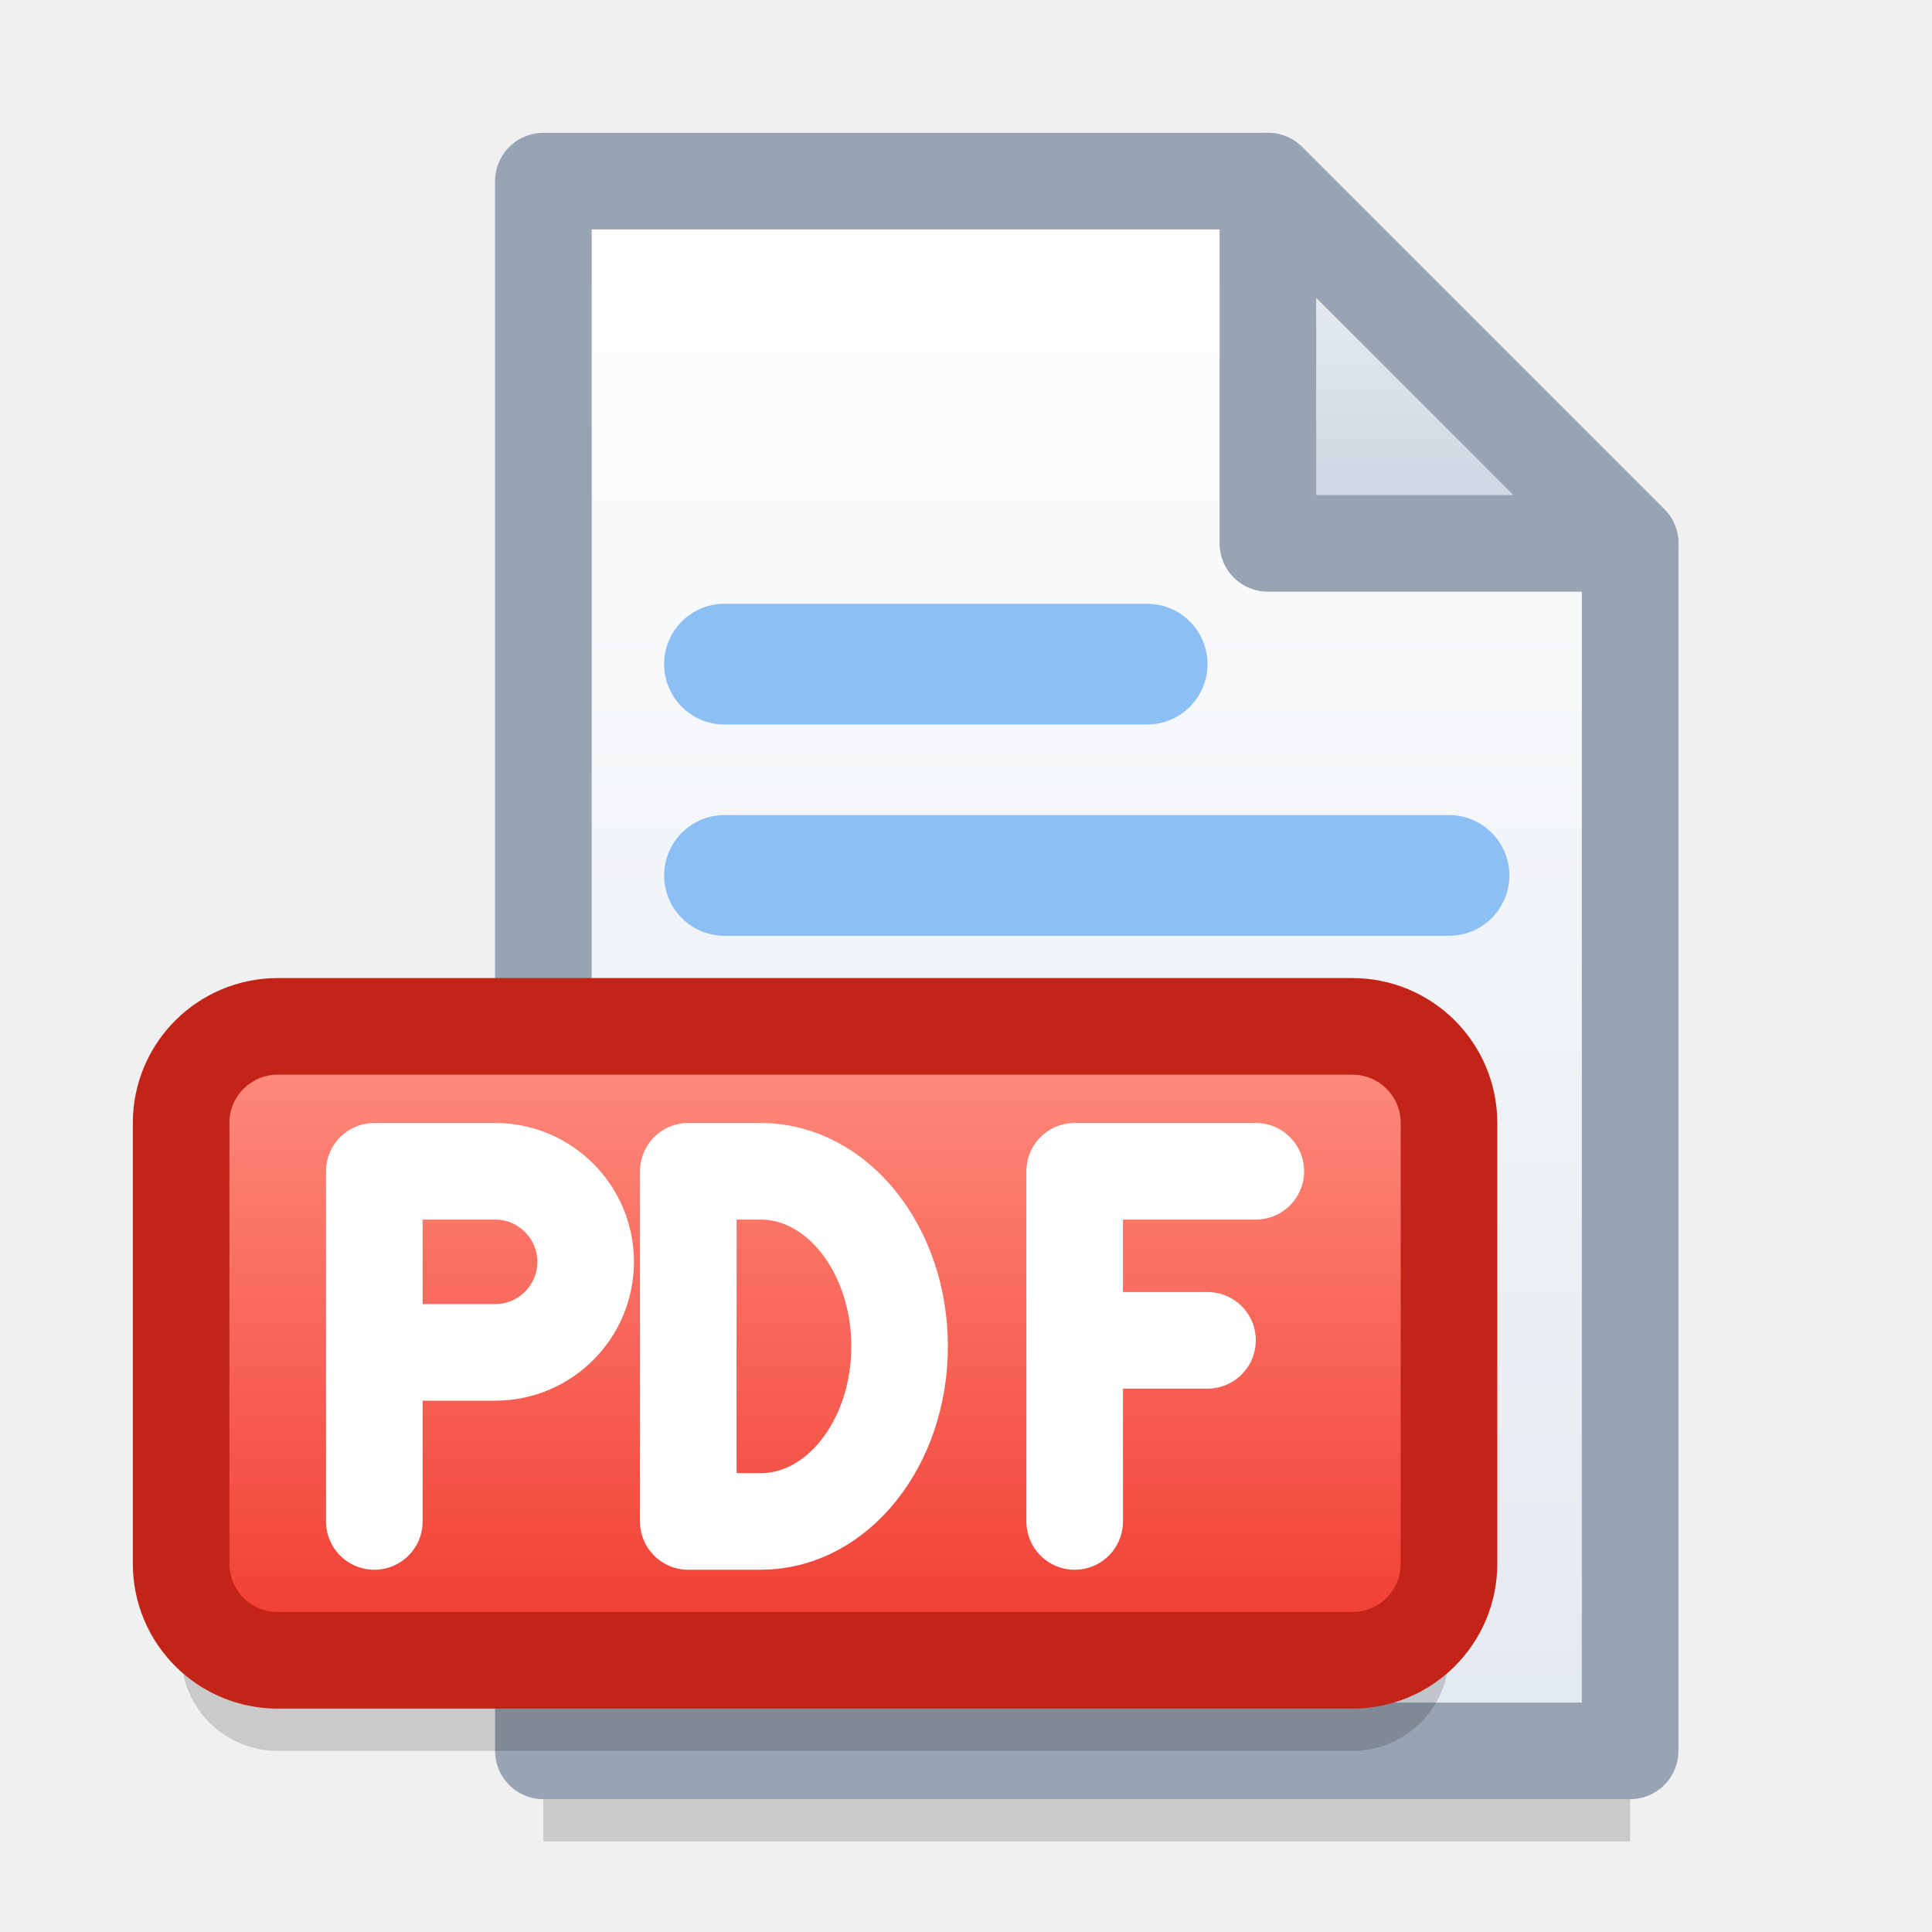
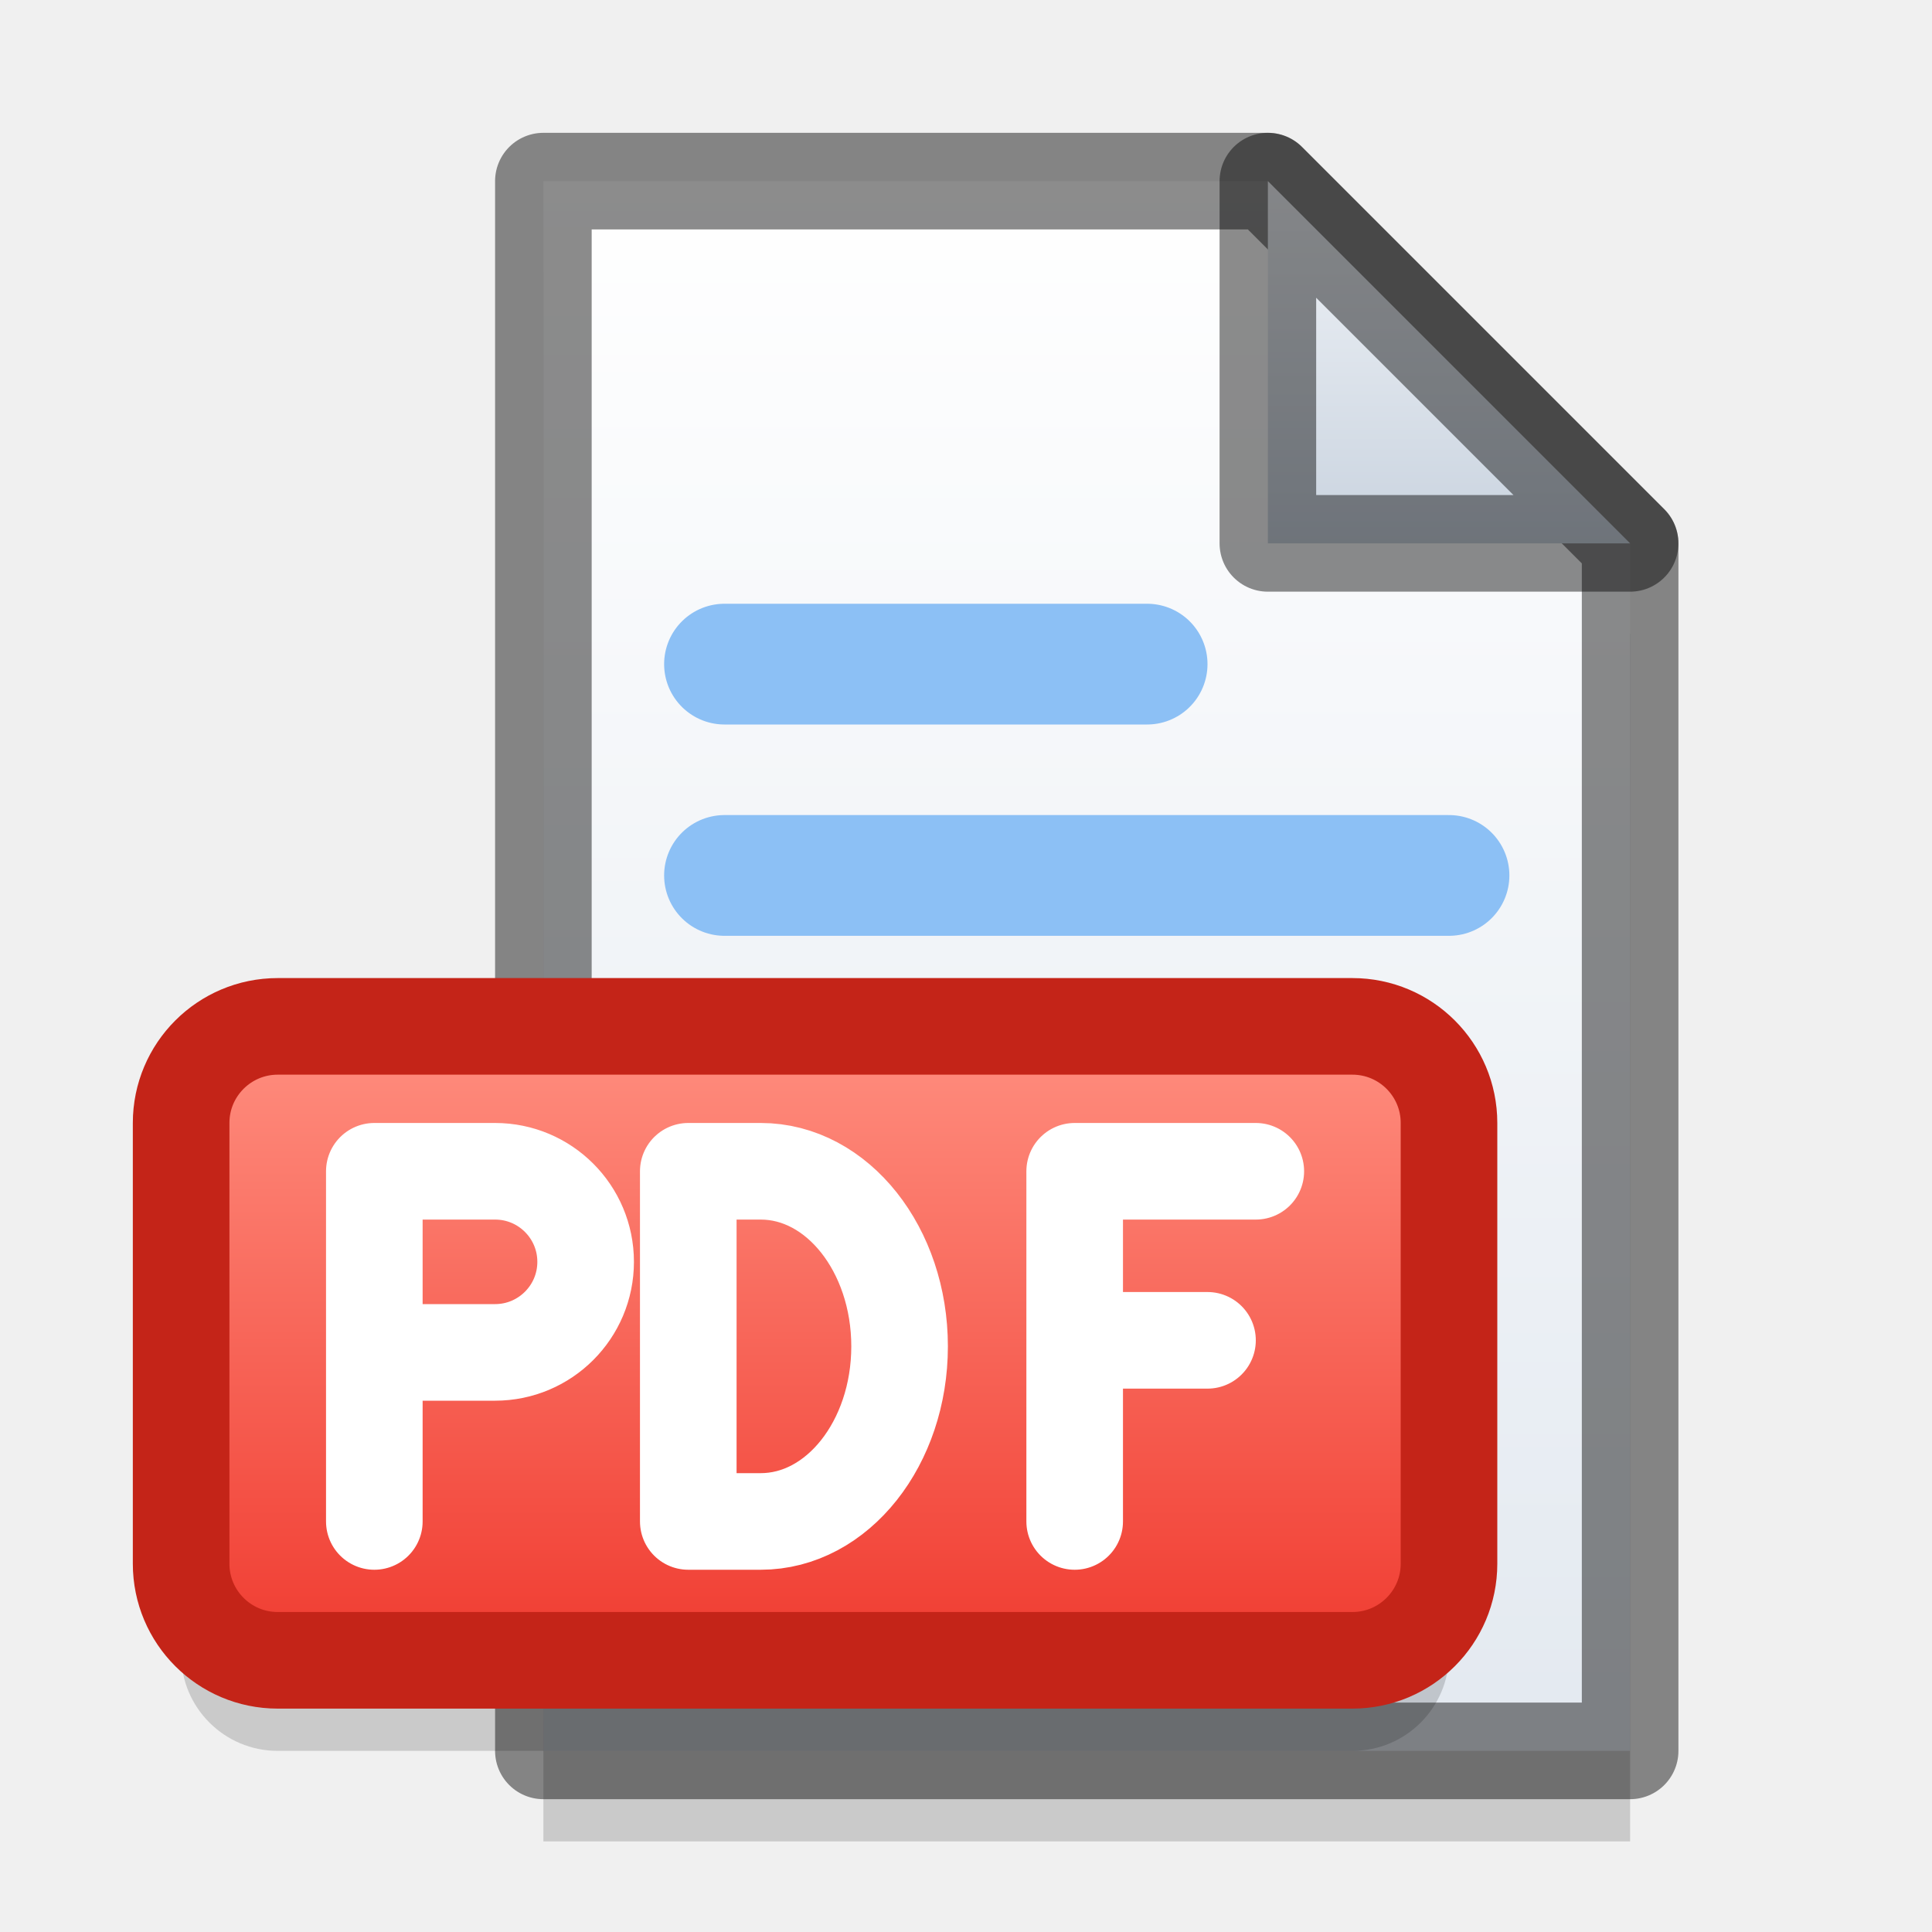
<svg xmlns="http://www.w3.org/2000/svg" viewBox="0 0 16 16">
  <defs>
    <linearGradient id="g0" x2="0" y2="1">
      <stop offset="0" stop-color="#ffffff" />
      <stop offset="1" stop-color="#e3e9f0" />
    </linearGradient>
    <linearGradient id="g1" x2="0" y2="1">
      <stop offset="0" stop-color="#f1f4f8" />
      <stop offset="1" stop-color="#c9d3df" />
    </linearGradient>
    <linearGradient id="g2" x2="0" y2="1">
      <stop offset="0" stop-color="#ff8f80" />
      <stop offset="1" stop-color="#f03b30" />
    </linearGradient>
  </defs>
  <path d="M4.5 2.25L10.5 2.25L13.5 5.25L13.5 15.25L4.5 15.25Z" fill="#000000" fill-opacity="0.16" />
-   <path d="M4.5 1.5L10.5 1.5L13.5 4.5L13.5 14.5L4.5 14.5Z" fill="url(#g0)" stroke="#98a4b3" stroke-width="0.8" stroke-linecap="round" stroke-linejoin="round" />
-   <path d="M10.5 1.5L10.5 4.5L13.5 4.5Z" fill="url(#g1)" stroke="#98a4b3" stroke-width="0.8" stroke-linecap="round" stroke-linejoin="round" />
+   <path d="M4.5 1.5L10.5 1.5L13.5 4.5L13.5 14.5L4.5 14.5Z" fill="url(#g0)" stroke="currentColor" stroke-opacity="0.45" stroke-width="0.8" stroke-linecap="round" stroke-linejoin="round" />
+   <path d="M10.5 1.5L10.5 4.5L13.5 4.5Z" fill="url(#g1)" stroke="currentColor" stroke-opacity="0.45" stroke-width="0.8" stroke-linecap="round" stroke-linejoin="round" />
  <path class="accent" d="M6 5.5H9.5M6 7.25H12" fill="none" stroke="#8cc0f5" stroke-width="1" stroke-linecap="round" stroke-linejoin="round" />
  <path d="M2.3 9.25H11.2A0.8 0.8 0 0 1 12 10.05V13.7A0.8 0.8 0 0 1 11.2 14.5H2.3A0.8 0.8 0 0 1 1.5 13.7V10.05A0.8 0.8 0 0 1 2.3 9.25Z" fill="#000000" fill-opacity="0.16" />
  <path d="M2.3 8.5H11.2A0.8 0.8 0 0 1 12 9.3V12.95A0.8 0.8 0 0 1 11.2 13.75H2.3A0.8 0.8 0 0 1 1.5 12.95V9.3A0.8 0.8 0 0 1 2.3 8.5Z" fill="url(#g2)" stroke="#c42418" stroke-width="0.8" stroke-linecap="round" stroke-linejoin="round" />
  <path d="M3.1 12.6V9.7H4.1A0.75 0.75 0 0 1 4.1 11.2H3.1M5.7 12.6V9.7H6.3A1.15 1.45 0 0 1 6.3 12.6ZM8.9 12.6V9.7H10.4M8.9 11.1H10" fill="none" stroke="#ffffff" stroke-width="0.8" stroke-linecap="round" stroke-linejoin="round" />
</svg>
